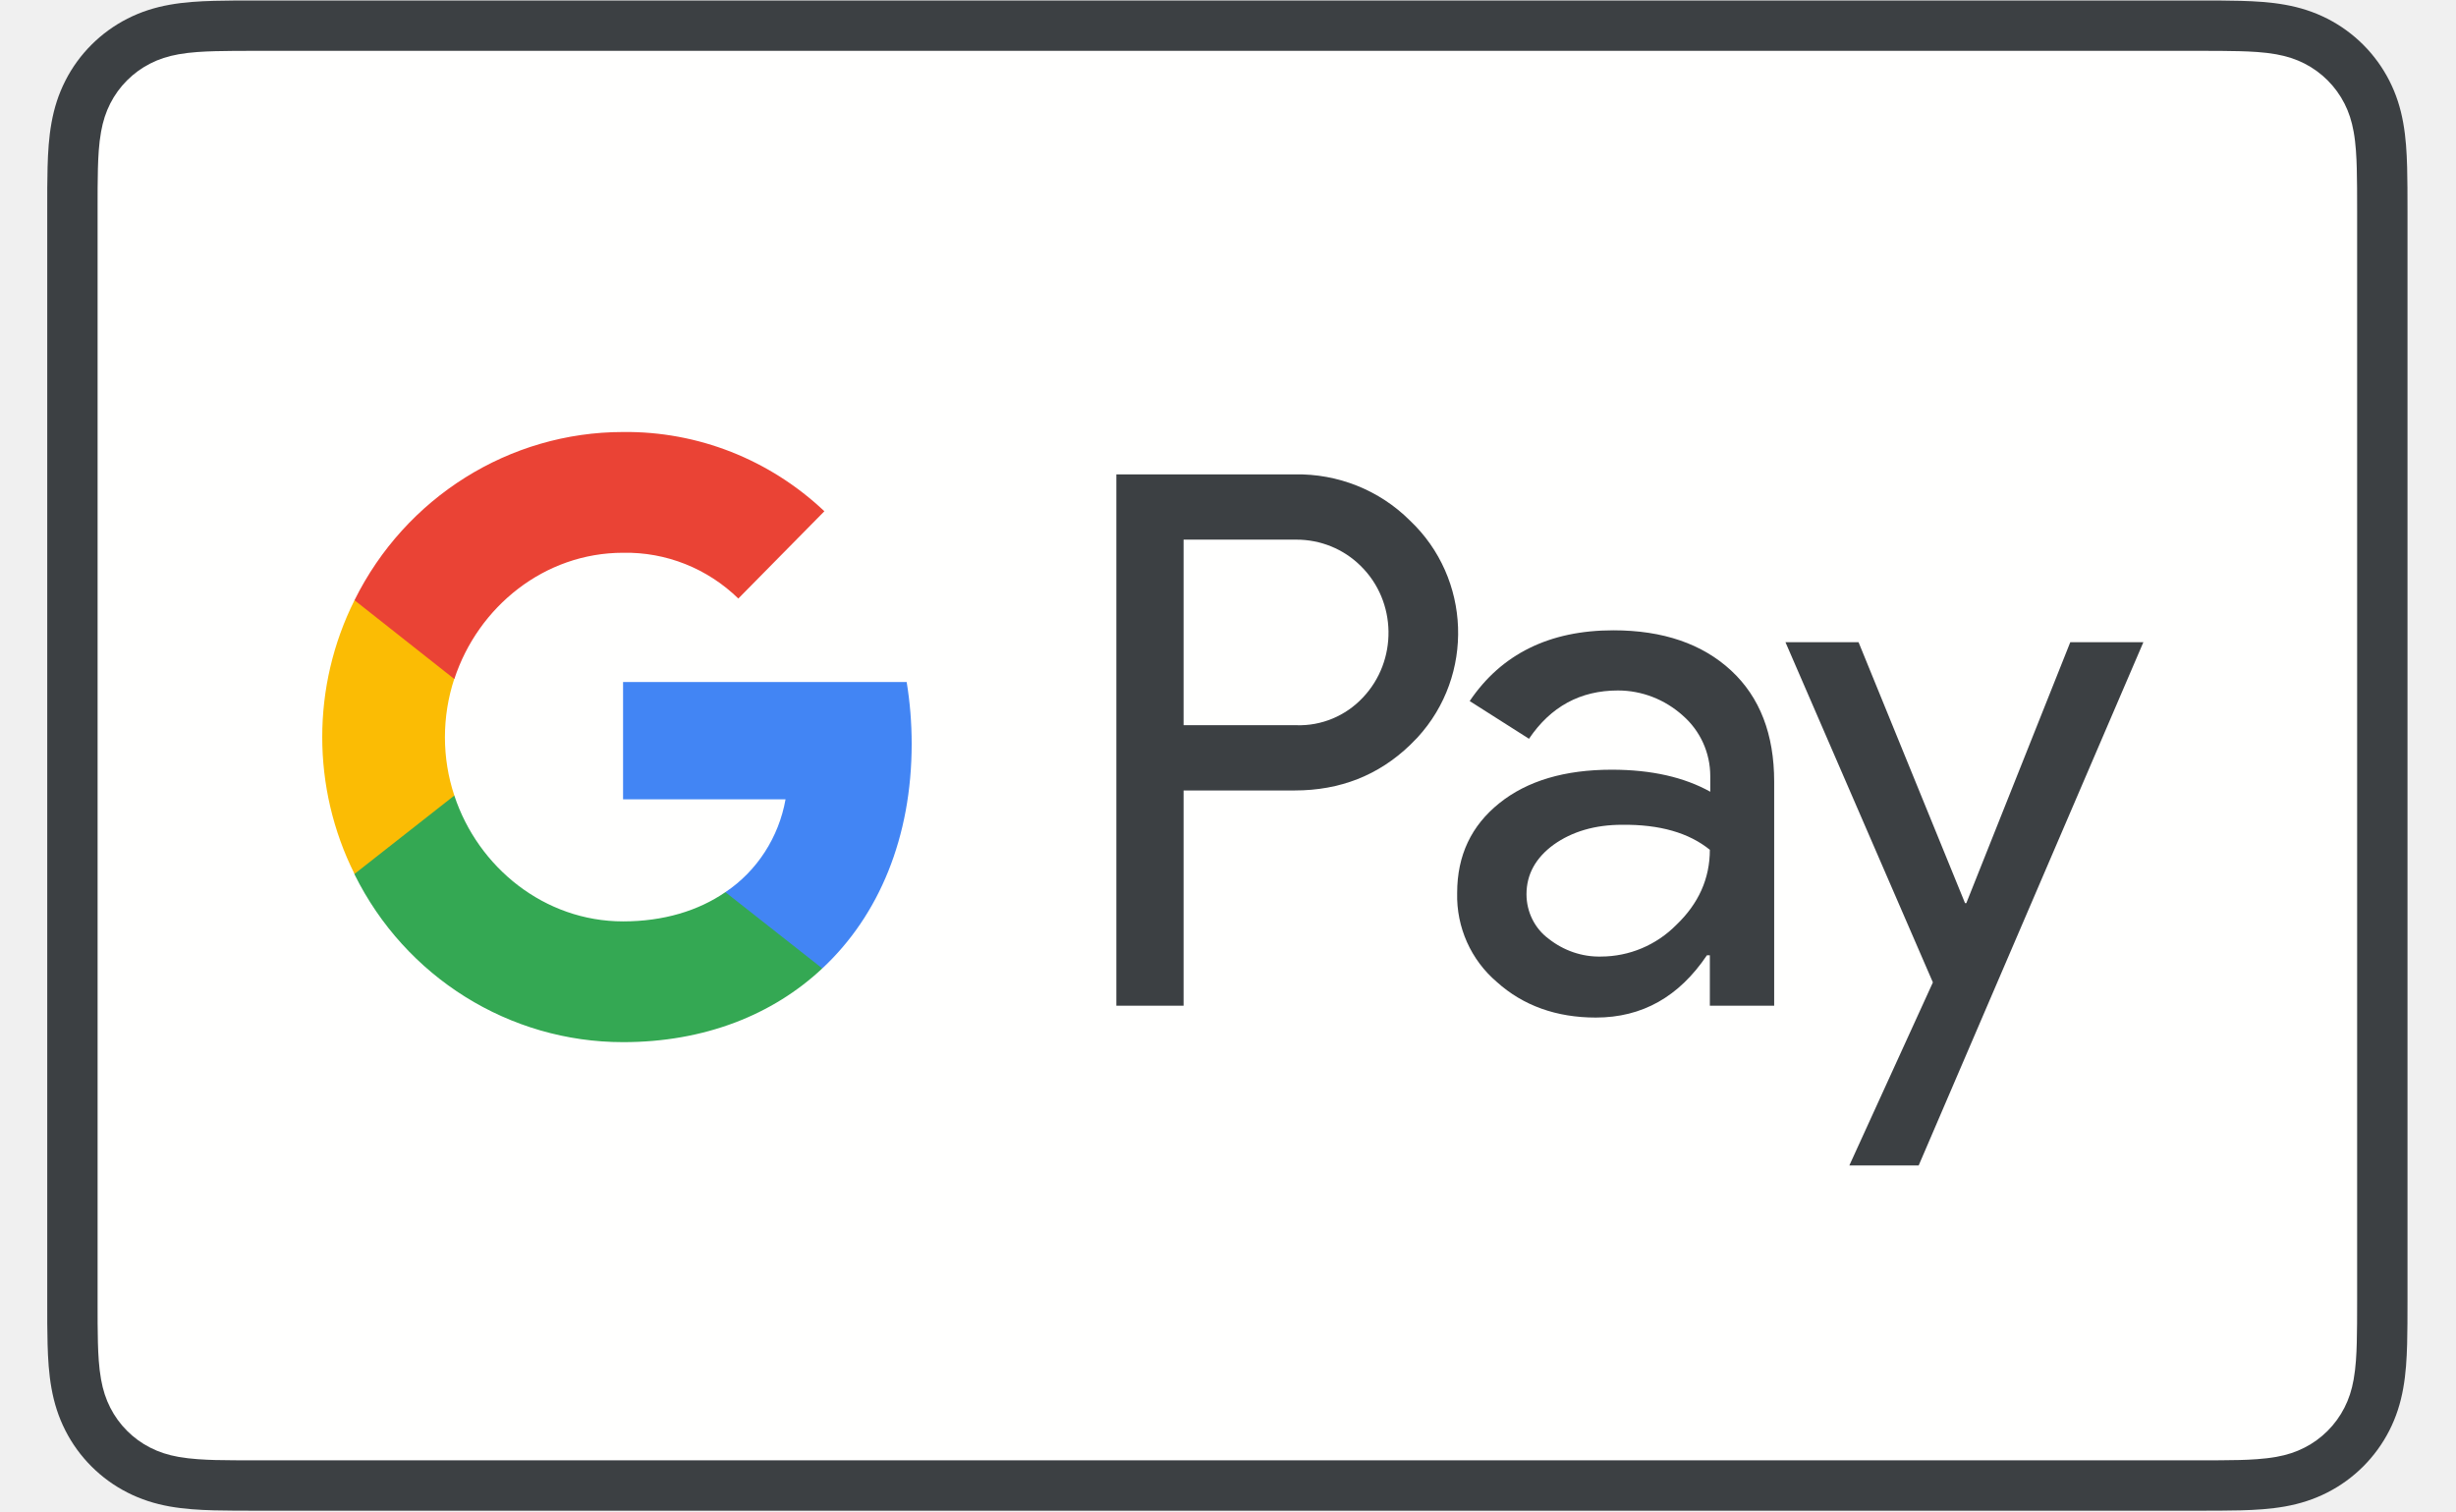
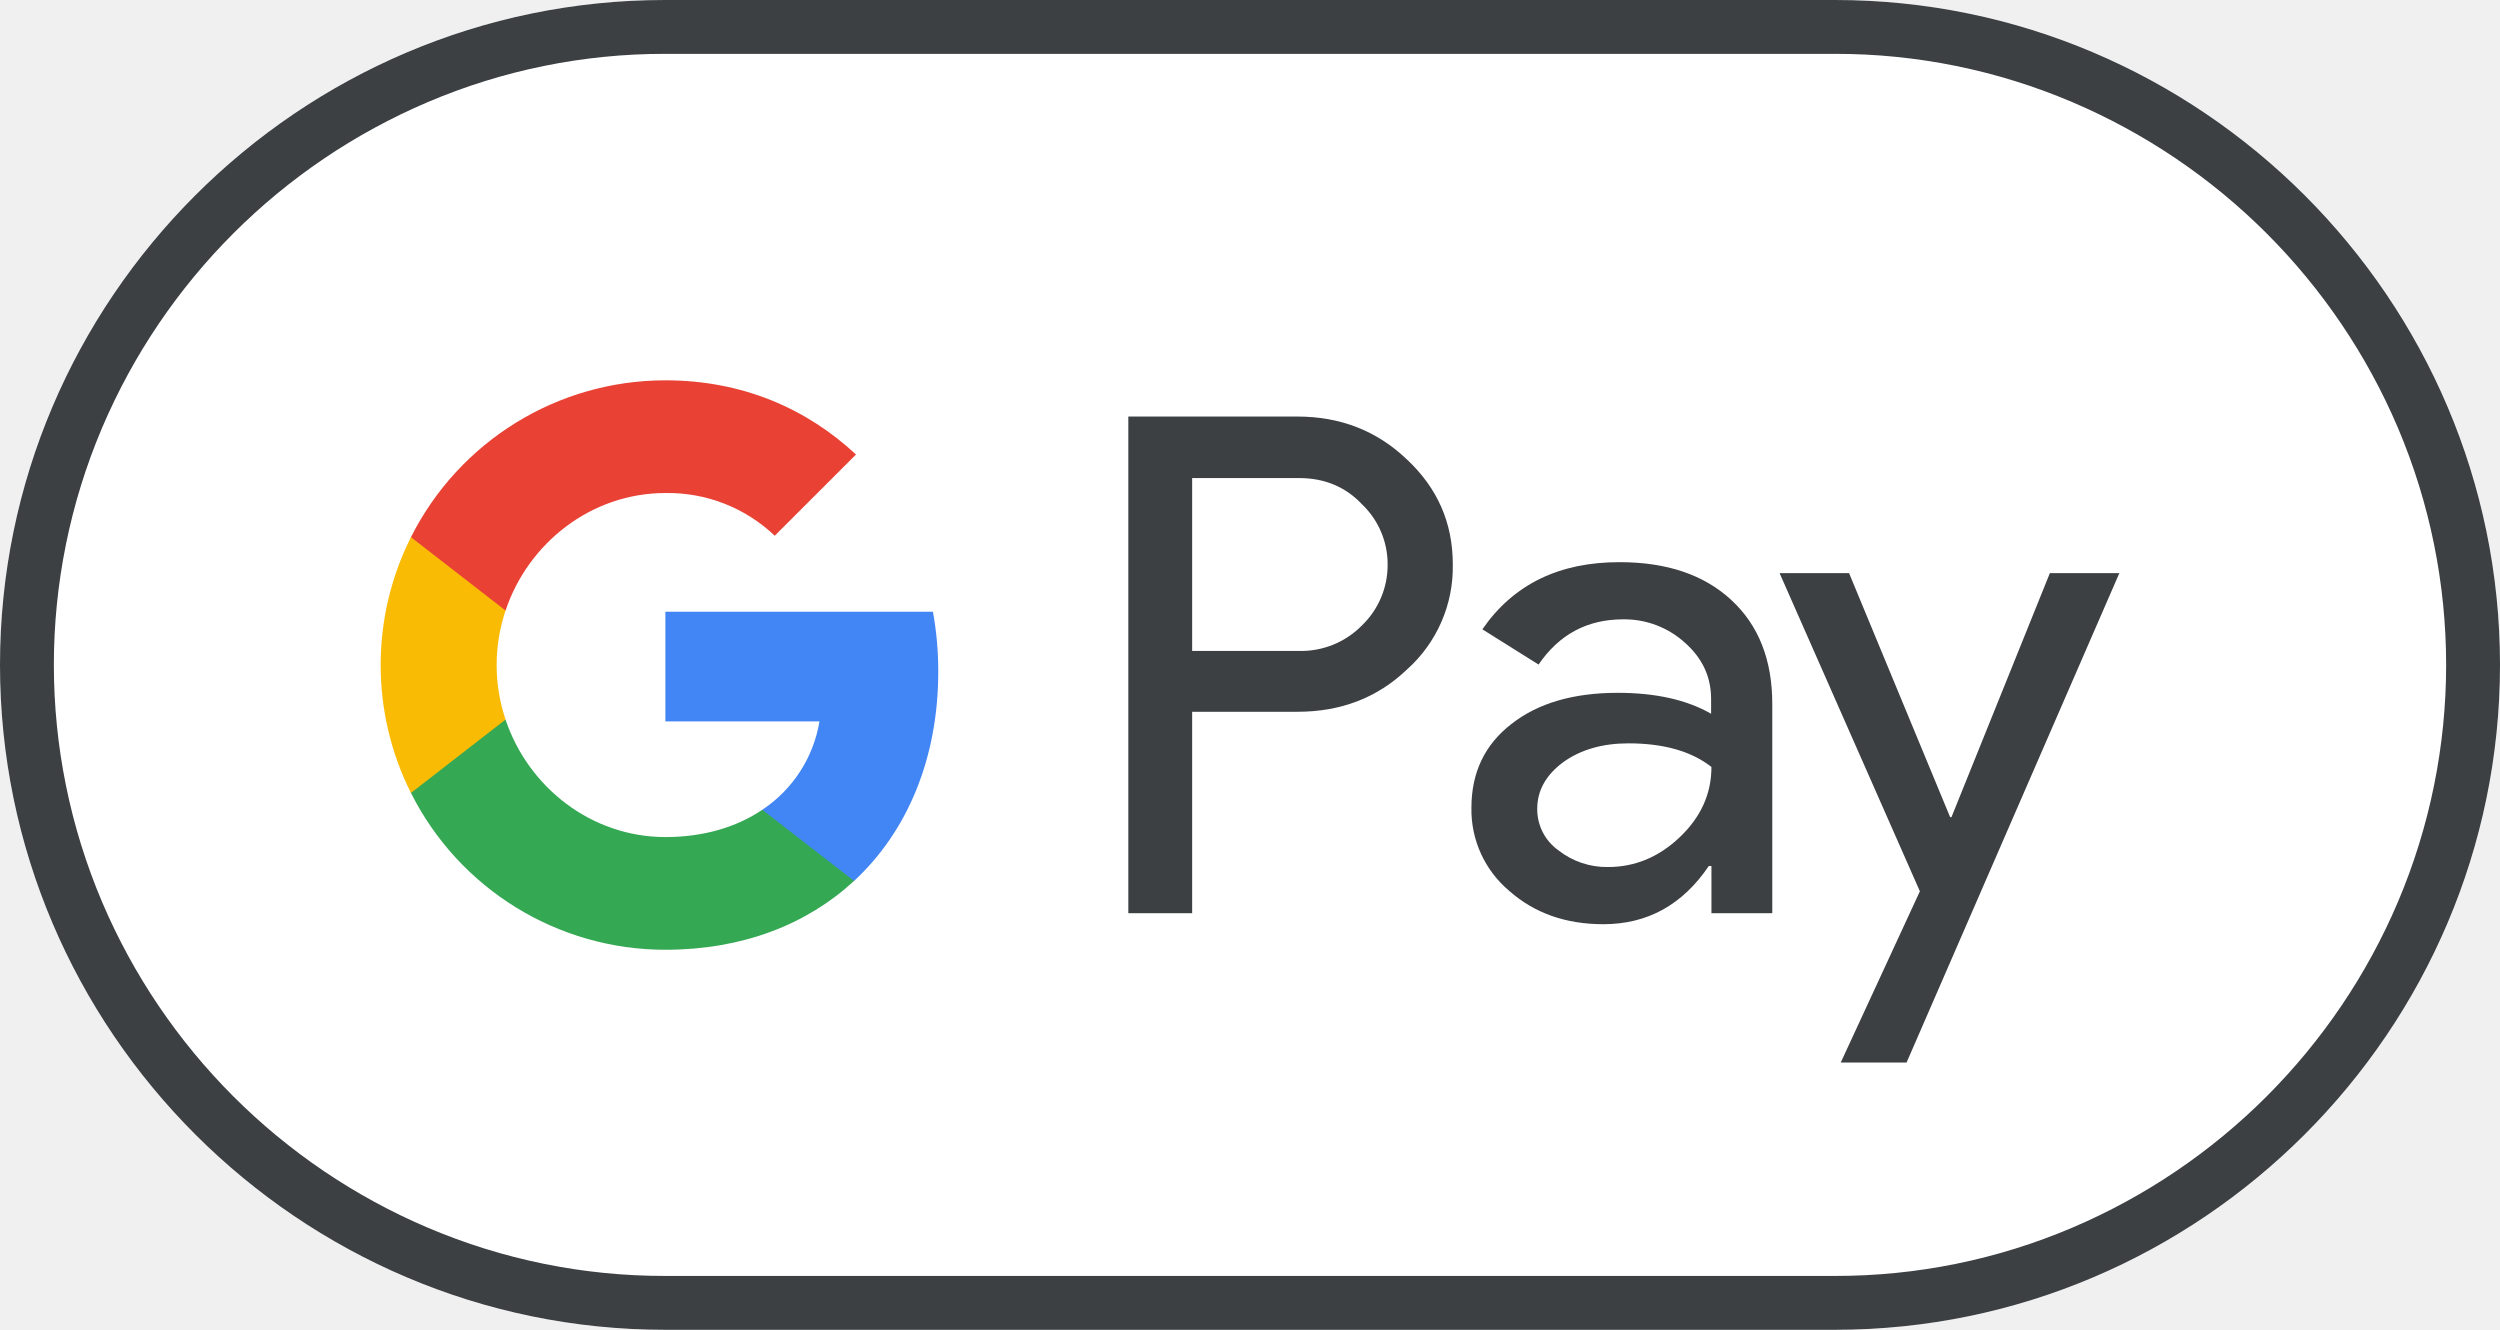
- <svg xmlns="http://www.w3.org/2000/svg" width="26px" height="16px" viewBox="0 0 425 272" version="1.1">
-   <g id="Page-1" stroke="none" stroke-width="1" fill="none" fill-rule="evenodd">
-     <g id="GooglePay_mark_800_gray">
-       <g id="border">
-         <path d="M386.731,0.09 L38.04,0.09 C36.587,0.09 35.132,0.09 33.682,0.097 C32.458,0.108 31.237,0.121 30.012,0.154 C27.346,0.226 24.657,0.382 22.024,0.857 C19.35,1.336 16.86,2.121 14.433,3.357 C12.043,4.57 9.86,6.158 7.963,8.051 C6.069,9.946 4.481,12.126 3.267,14.516 C2.03,16.942 1.245,19.43 0.767,22.105 C0.29,24.739 0.133,27.424 0.062,30.086 C0.028,31.31 0.013,32.531 0.005,33.751 C-0.003,35.203 1.08420217e-19,36.655 1.08420217e-19,38.109 L1.08420217e-19,233.841 C1.08420217e-19,235.295 -0.003,236.744 0.005,238.198 C0.013,239.419 0.028,240.643 0.062,241.863 C0.133,244.523 0.29,247.211 0.767,249.842 C1.245,252.517 2.03,255.005 3.267,257.434 C4.481,259.821 6.069,262.004 7.963,263.897 C9.86,265.792 12.043,267.38 14.433,268.59 C16.86,269.829 19.35,270.614 22.024,271.096 C24.657,271.565 27.346,271.724 30.012,271.796 C31.237,271.824 32.458,271.842 33.682,271.847 C35.132,271.858 36.587,271.858 38.04,271.858 L386.731,271.858 C388.181,271.858 389.636,271.858 391.086,271.847 C392.308,271.842 393.529,271.824 394.758,271.796 C397.42,271.724 400.109,271.565 402.747,271.096 C405.419,270.614 407.908,269.829 410.338,268.59 C412.727,267.38 414.906,265.792 416.805,263.897 C418.696,262.004 420.285,259.821 421.501,257.434 C422.741,255.005 423.526,252.517 424.001,249.842 C424.478,247.211 424.632,244.523 424.704,241.863 C424.737,240.643 424.753,239.419 424.76,238.198 C424.771,236.744 424.771,235.295 424.771,233.841 L424.771,38.109 C424.771,36.655 424.771,35.203 424.76,33.751 C424.753,32.531 424.737,31.31 424.704,30.086 C424.632,27.424 424.478,24.739 424.001,22.105 C423.526,19.43 422.741,16.942 421.501,14.516 C420.285,12.126 418.696,9.946 416.805,8.051 C414.906,6.158 412.727,4.57 410.338,3.357 C407.908,2.121 405.419,1.336 402.747,0.857 C400.109,0.382 397.42,0.226 394.758,0.154 C393.529,0.121 392.308,0.108 391.086,0.097 C389.636,0.09 388.181,0.09 386.731,0.09" id="Fill-1" fill="#3C4043" />
-         <path d="M386.731,9.148 L391.022,9.156 C392.182,9.164 393.344,9.176 394.512,9.21 C396.544,9.264 398.923,9.374 401.141,9.771 C403.065,10.118 404.682,10.646 406.232,11.433 C407.764,12.211 409.165,13.231 410.389,14.452 C411.619,15.683 412.64,17.086 413.428,18.632 C414.213,20.171 414.737,21.777 415.083,23.716 C415.478,25.909 415.589,28.291 415.643,30.335 C415.676,31.487 415.691,32.641 415.696,33.823 C415.707,35.252 415.707,36.678 415.707,38.109 L415.707,233.841 C415.707,235.272 415.707,236.698 415.696,238.155 C415.691,239.309 415.676,240.463 415.643,241.62 C415.589,243.659 415.478,246.041 415.078,248.257 C414.737,250.17 414.213,251.776 413.423,253.322 C412.637,254.866 411.619,256.267 410.395,257.49 C409.163,258.721 407.767,259.737 406.217,260.522 C404.677,261.306 403.065,261.835 401.159,262.176 C398.895,262.578 396.419,262.691 394.553,262.74 C393.38,262.768 392.213,262.784 391.014,262.789 C389.59,262.799 388.158,262.799 386.731,262.799 L38.04,262.799 C38.022,262.799 38.004,262.799 37.983,262.799 C36.574,262.799 35.16,262.799 33.726,262.789 C32.556,262.784 31.388,262.768 30.259,262.743 C28.35,262.691 25.871,262.578 23.628,262.178 C21.703,261.835 20.091,261.306 18.531,260.511 C16.996,259.734 15.6,258.719 14.369,257.485 C13.147,256.267 12.131,254.869 11.345,253.322 C10.558,251.779 10.032,250.168 9.685,248.232 C9.287,246.018 9.177,243.648 9.121,241.62 C9.09,240.461 9.077,239.299 9.069,238.147 L9.064,234.741 L9.064,37.211 L9.069,33.813 C9.077,32.651 9.09,31.492 9.121,30.333 C9.177,28.301 9.287,25.929 9.69,23.698 C10.032,21.782 10.558,20.169 11.348,18.617 C12.128,17.083 13.147,15.683 14.374,14.457 C15.598,13.231 17.002,12.216 18.544,11.431 C20.086,10.643 21.703,10.118 23.628,9.771 C25.845,9.374 28.224,9.264 30.261,9.21 C31.421,9.176 32.584,9.164 33.736,9.156 L38.04,9.148 L386.731,9.148" id="wihit-fill" fill="#FFFFFE" />
-       </g>
-       <g id="GPay-logo" transform="translate(48.75904, 76.98113)">
-         <g id="Pay" transform="translate(143.5699, 7.624798)" fill="#3C4043">
-           <path d="M12.177,57.643 L12.177,96.377 L0.075,96.377 L0.075,0.762 L32.172,0.762 C39.914,0.61 47.431,3.584 52.918,9.074 C63.892,19.443 64.569,36.904 54.271,48.112 C53.82,48.57 53.369,49.027 52.918,49.485 C47.28,54.899 40.365,57.643 32.172,57.643 L12.177,57.643 Z M12.177,12.505 L12.177,45.901 L32.472,45.901 C36.982,46.054 41.342,44.224 44.424,40.945 C50.738,34.312 50.588,23.637 44.048,17.232 C40.966,14.182 36.832,12.505 32.472,12.505 L12.177,12.505 Z" id="Shape" fill-rule="nonzero" />
-           <path d="M89.524,28.822 C98.469,28.822 105.535,31.262 110.722,36.065 C115.908,40.869 118.464,47.579 118.464,56.042 L118.464,96.377 L106.888,96.377 L106.888,87.304 L106.362,87.304 C101.326,94.776 94.711,98.512 86.367,98.512 C79.302,98.512 73.288,96.377 68.553,92.108 C63.892,88.143 61.262,82.272 61.412,76.095 C61.412,69.309 63.968,63.972 69.004,59.931 C74.04,55.89 80.805,53.907 89.224,53.907 C96.44,53.907 102.303,55.28 106.963,57.872 L106.963,55.051 C106.963,50.857 105.159,46.893 102.002,44.148 C98.77,41.25 94.636,39.649 90.351,39.649 C83.586,39.649 78.249,42.546 74.341,48.341 L63.667,41.555 C69.38,33.092 78.024,28.822 89.524,28.822 Z M73.89,76.324 C73.89,79.527 75.393,82.5 77.874,84.33 C80.58,86.465 83.887,87.609 87.269,87.533 C92.381,87.533 97.267,85.474 100.875,81.814 C104.859,78.002 106.888,73.503 106.888,68.318 C103.13,65.268 97.868,63.743 91.103,63.82 C86.217,63.82 82.083,65.04 78.776,67.403 C75.543,69.767 73.89,72.741 73.89,76.324 Z" id="Shape" fill-rule="nonzero" />
-           <polygon id="Path" points="184.912 30.957 144.472 125.123 131.994 125.123 147.028 92.184 120.493 30.957 133.648 30.957 152.816 77.925 153.041 77.925 171.758 30.957" />
-         </g>
-         <g id="Super-G">
-           <path d="M106.813,56.881 C106.813,53.145 106.512,49.409 105.911,45.749 L54.872,45.749 L54.872,66.869 L84.112,66.869 C82.91,73.656 79.001,79.755 73.288,83.568 L73.288,97.292 L90.727,97.292 C100.95,87.761 106.813,73.656 106.813,56.881 Z" id="Path" fill="#4285F4" />
-           <path d="M54.872,110.56 C69.455,110.56 81.782,105.68 90.727,97.292 L73.288,83.568 C68.402,86.923 62.164,88.829 54.872,88.829 C40.741,88.829 28.789,79.145 24.505,66.183 L6.54,66.183 L6.54,80.365 C15.71,98.894 34.427,110.56 54.872,110.56 Z" id="Path" fill="#34A853" />
-           <path d="M24.505,66.183 C22.25,59.397 22.25,52.001 24.505,45.139 L24.505,31.033 L6.54,31.033 C-1.203,46.511 -1.203,64.811 6.54,80.289 L24.505,66.183 Z" id="Path" fill="#FBBC04" />
-           <path d="M54.872,22.493 C62.615,22.341 70.056,25.314 75.618,30.728 L91.103,15.021 C81.256,5.719 68.327,0.61 54.872,0.762 C34.427,0.762 15.71,12.505 6.54,31.033 L24.505,45.215 C28.789,32.177 40.741,22.493 54.872,22.493 Z" id="Path" fill="#EA4335" />
-         </g>
-       </g>
+ <svg xmlns="http://www.w3.org/2000/svg" id="G_Pay_Acceptance_Mark" data-name="G Pay Acceptance Mark" viewBox="0 0 752 400">
+   <defs>
+     <style>.cls-1{fill:#fff;}.cls-2{fill:#3c4043;}.cls-3{fill:#4285f4;}.cls-4{fill:#34a853;}.cls-5{fill:#fabb05;}.cls-6{fill:#e94235;}</style>
+   </defs>
+   <path id="Base" class="cls-1" d="M722.7,170h-352c-110,0-200,90-200,200h0c0,110,90,200,200,200h352c110,0,200-90,200-200h0C922.7,260,832.7,170,722.7,170Z" transform="translate(-170.7 -170)" />
+   <path id="Outline" class="cls-2" d="M722.7,186.2A181.43,181.43,0,0,1,794,200.7a185.43,185.43,0,0,1,98,98,182.55,182.55,0,0,1,0,142.6,185.43,185.43,0,0,1-98,98,181.43,181.43,0,0,1-71.3,14.5h-352a181.43,181.43,0,0,1-71.3-14.5,185.43,185.43,0,0,1-98-98,182.55,182.55,0,0,1,0-142.6,185.43,185.43,0,0,1,98-98,181.43,181.43,0,0,1,71.3-14.5h352m0-16.2h-352c-110,0-200,90-200,200h0c0,110,90,200,200,200h352c110,0,200-90,200-200h0c0-110-90-200-200-200Z" transform="translate(-170.7 -170)" />
+   <g id="G_Pay_Lockup" data-name="G Pay Lockup">
+     <g id="Pay_Typeface" data-name="Pay Typeface">
+       <path id="Letter_p" data-name="Letter p" class="cls-2" d="M529.3,384.2v60.5H510.1V295.3H561c12.9,0,23.9,4.3,32.9,12.9q13.8,12.9,13.8,31.5a41.3,41.3,0,0,1-13.8,31.7c-8.9,8.5-19.9,12.7-32.9,12.7H529.3Zm0-70.5v52.1h32.1a25.63,25.63,0,0,0,19-7.7,25.18,25.18,0,0,0,7.7-18.3,24.9,24.9,0,0,0-7.7-18.1c-5-5.3-11.3-7.9-19-7.9H529.3Z" transform="translate(-170.7 -170)" />
+       <path id="Letter_a" data-name="Letter a" class="cls-2" d="M657.9,339.1q21.3,0,33.6,11.4t12.3,31.2v63H685.5V430.5h-.8C676.8,442.2,666.2,448,653,448c-11.3,0-20.7-3.3-28.3-10a31.93,31.93,0,0,1-11.4-25q0-15.9,12-25.2c8-6.3,18.7-9.4,32-9.4,11.4,0,20.8,2.1,28.1,6.3v-4.4c0-6.7-2.6-12.3-7.9-17a27.1,27.1,0,0,0-18.6-7c-10.7,0-19.2,4.5-25.4,13.6l-16.9-10.6Q630.55,339.05,657.9,339.1Zm-24.8,74.2a15.14,15.14,0,0,0,6.4,12.5,23.5,23.5,0,0,0,14.9,5q12.15,0,21.6-9c6.3-6,9.5-13,9.5-21.1-6-4.7-14.3-7.1-25-7.1-7.8,0-14.3,1.9-19.5,5.6C635.7,403.1,633.1,407.8,633.1,413.3Z" transform="translate(-170.7 -170)" />
+       <path id="Letter_y" data-name="Letter y" class="cls-2" d="M808.2,342.4l-64,147.2H724.4l23.8-51.5L706,342.4h20.9l30.4,73.4h.4l29.6-73.4Z" transform="translate(-170.7 -170)" />
+     </g>
+     <g id="G_Mark" data-name="G Mark">
+       <path id="Blue_500" data-name="Blue 500" class="cls-3" d="M452.93,372a101.06,101.06,0,0,0-1.6-18H370.85v33H417.2A39.7,39.7,0,0,1,400,413.58V435h27.59C443.7,420.08,452.93,398,452.93,372Z" transform="translate(-170.7 -170)" />
+       <path id="Green_500" data-name="Green 500" class="cls-4" d="M400,413.58c-7.68,5.18-17.57,8.21-29.14,8.21-22.35,0-41.31-15.06-48.1-35.36H294.31v22.08a85.67,85.67,0,0,0,76.56,47.18c23.14,0,42.58-7.61,56.73-20.71Z" transform="translate(-170.7 -170)" />
+       <path id="Yellow_500" data-name="Yellow 500" class="cls-5" d="M320.09,370.05a51.66,51.66,0,0,1,2.68-16.39V331.58H294.31a85.78,85.78,0,0,0,0,76.94l28.46-22.08A51.66,51.66,0,0,1,320.09,370.05Z" transform="translate(-170.7 -170)" />
+       <path id="Red_500" data-name="Red 500" class="cls-6" d="M370.87,318.3a46.55,46.55,0,0,1,32.87,12.85l24.45-24.43C413.34,292.89,394,284.4,370.87,284.4a85.69,85.69,0,0,0-76.56,47.18l28.46,22.08C329.56,333.36,348.52,318.3,370.87,318.3Z" transform="translate(-170.7 -170)" />
    </g>
  </g>
</svg>
